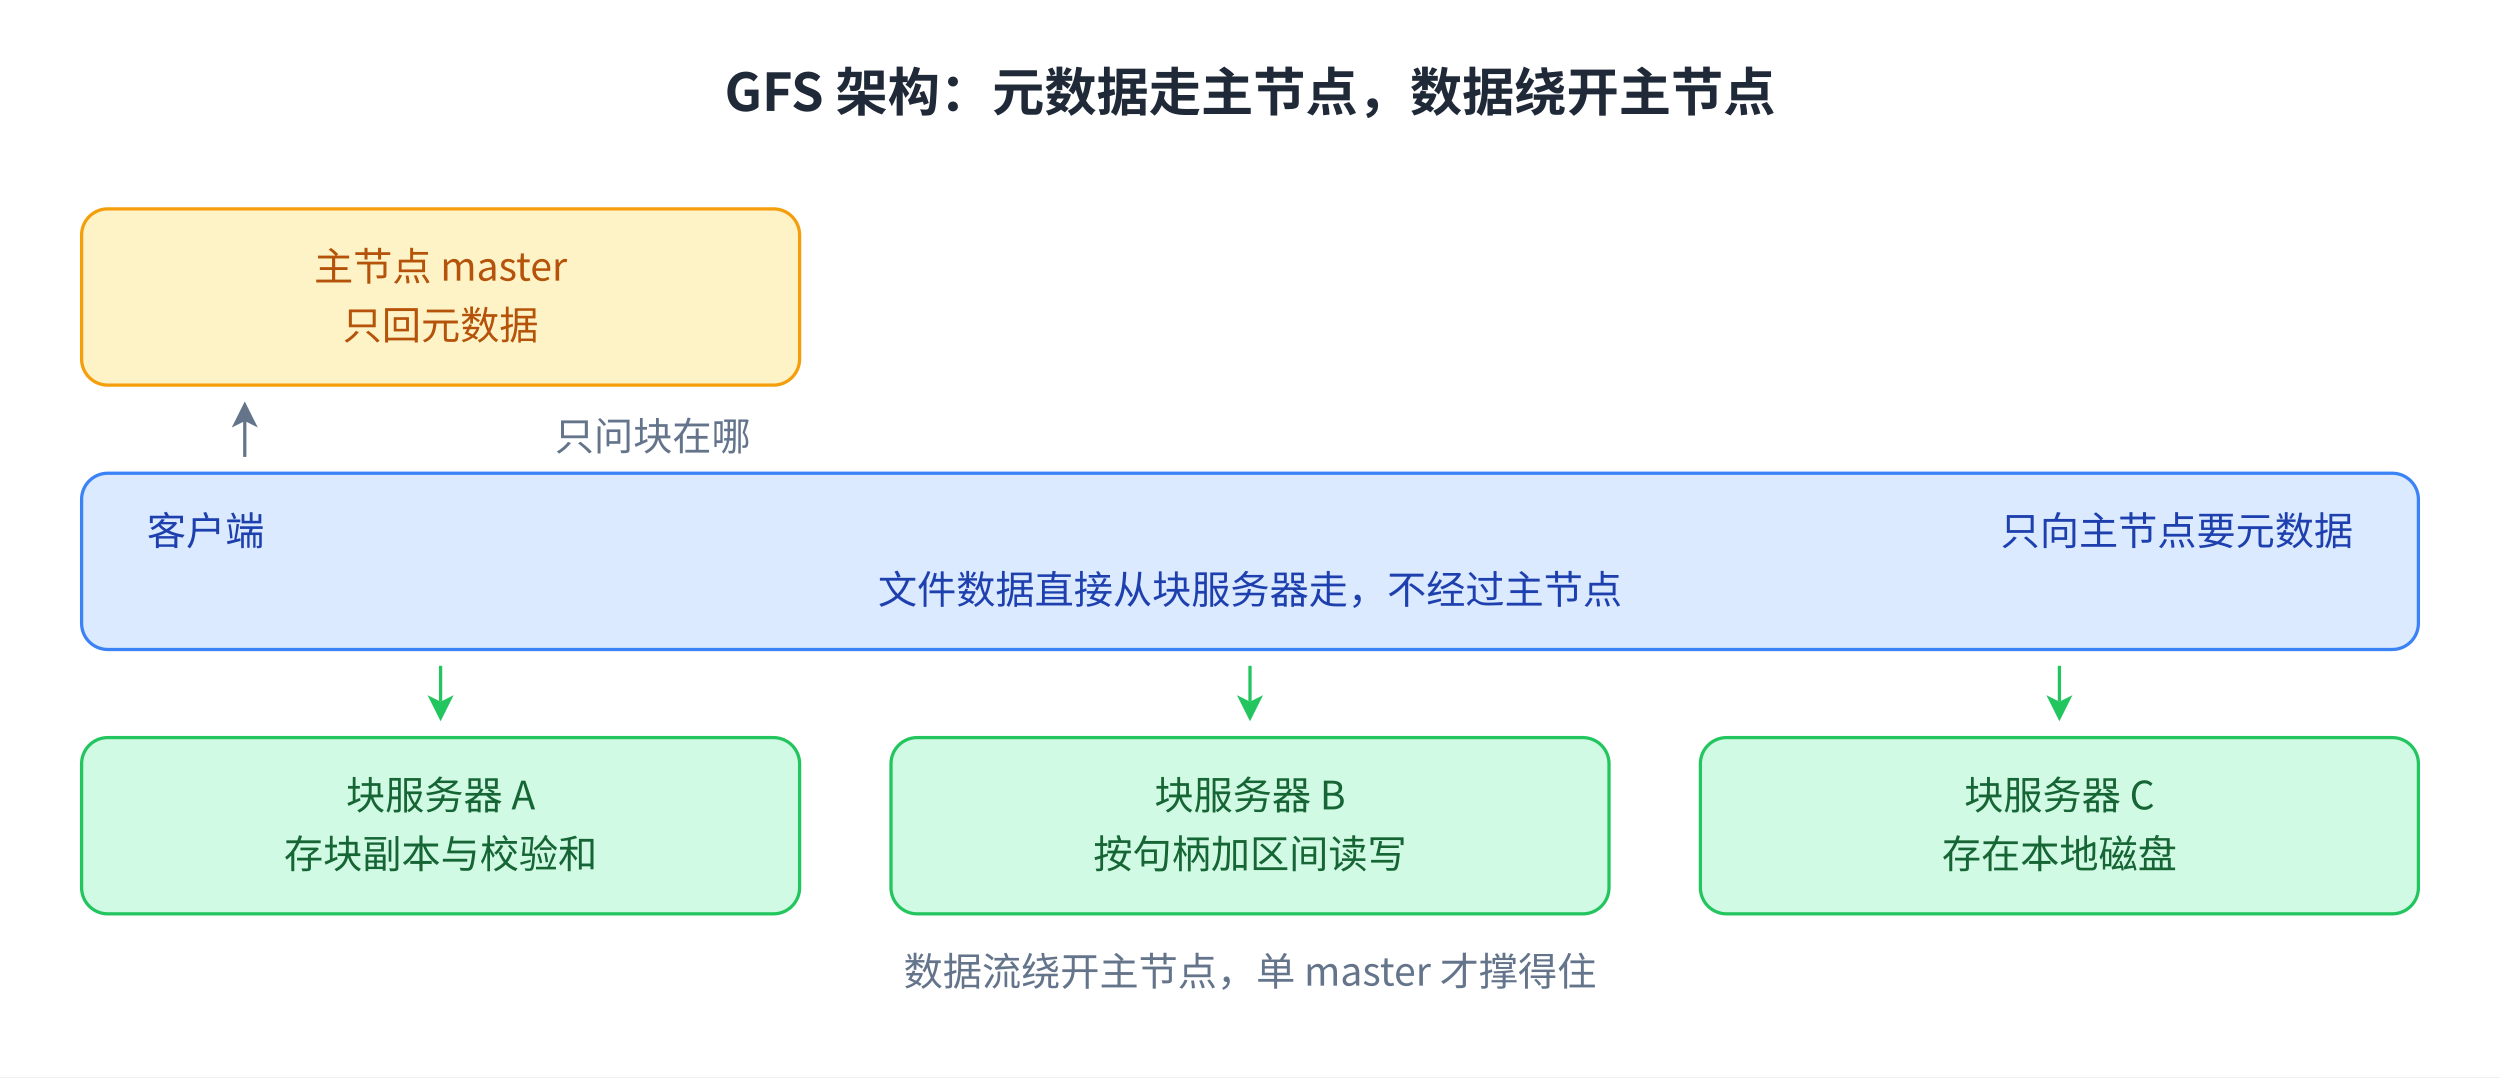
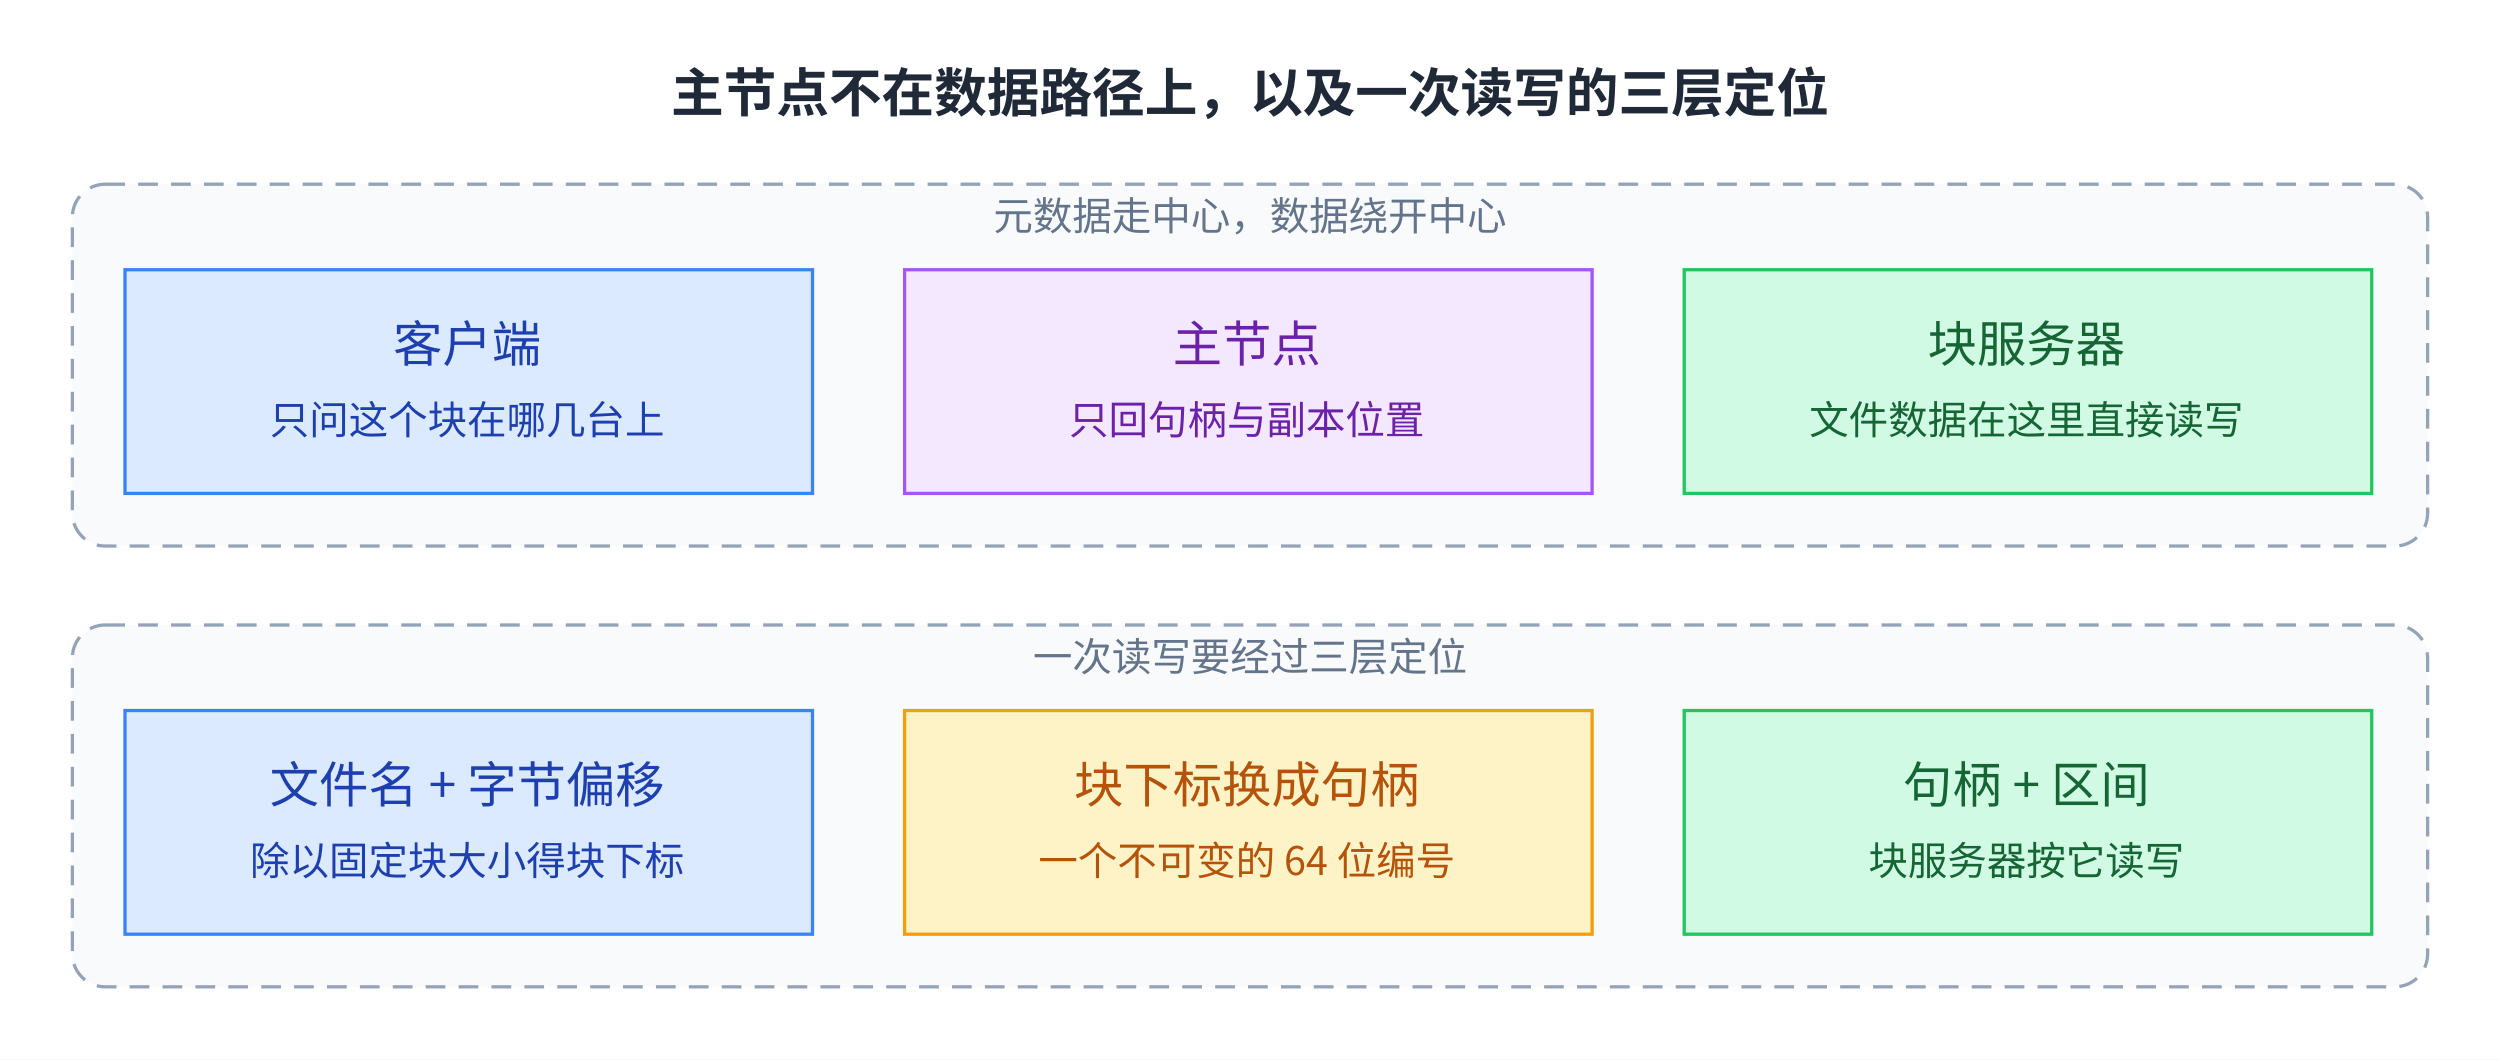
- <svg xmlns="http://www.w3.org/2000/svg" viewBox="0 0 766 330" width="766" height="330" role="img" aria-labelledby="fig-gfs-1-title fig-gfs-1-desc">
+ <svg xmlns="http://www.w3.org/2000/svg" viewBox="0 0 760 322" width="760" height="322" role="img" aria-labelledby="fig-gfs-1-title fig-gfs-1-desc">
  <defs>
    <style>
      text { font-family: 'PingFang SC', 'Microsoft YaHei', 'Noto Sans CJK SC', system-ui, sans-serif; }
    </style>
    <marker id="arrow" markerWidth="8" markerHeight="8" refX="2" refY="4" orient="auto" markerUnits="userSpaceOnUse">
      <path d="M0,0 L8,4 L0,8 L2,4 z" fill="#64748b" />
    </marker>
-     <marker id="arrow-green" markerWidth="8" markerHeight="8" refX="2" refY="4" orient="auto" markerUnits="userSpaceOnUse">
-       <path d="M0,0 L8,4 L0,8 L2,4 z" fill="#22c55e" />
-     </marker>
  </defs>
-   <rect x="0" y="0" width="766" height="330" fill="#ffffff" />
-   <text x="383" y="34" font-size="16" font-weight="600" fill="#1f2937" text-anchor="middle">GFS 架构：元数据走主节点，数据绕开主节点</text>
-   <path d="M75,140 L75,129" fill="none" stroke="#64748b" marker-end="url(#arrow)" />
-   <path d="M135,204 L135,215" fill="none" stroke="#22c55e" marker-end="url(#arrow-green)" />
-   <path d="M383,204 L383,215" fill="none" stroke="#22c55e" marker-end="url(#arrow-green)" />
-   <path d="M631,204 L631,215" fill="none" stroke="#22c55e" marker-end="url(#arrow-green)" />
-   <rect x="25" y="64" width="220" height="54" rx="8" fill="#fef3c7" stroke="#f59e0b" />
-   <text x="135" y="86" font-size="12" fill="#b45309" text-anchor="middle">主节点 master</text>
-   <text x="135" y="104" font-size="12" fill="#b45309" text-anchor="middle">只回元数据</text>
-   <rect x="25" y="145" width="716" height="54" rx="8" fill="#dbeafe" stroke="#3b82f6" />
-   <text x="45" y="167" font-size="12" fill="#1e40af">客户端</text>
-   <text x="721" y="167" font-size="12" fill="#1e40af" text-anchor="end">只向主节点要元数据</text>
-   <text x="383" y="185" font-size="12" fill="#1e40af" text-anchor="middle">文件数据直接从块服务器走，不经过主节点</text>
-   <text x="200" y="138" font-size="12" fill="#64748b" text-anchor="middle">只问块在哪</text>
-   <rect x="25" y="226" width="220" height="54" rx="8" fill="#d1fae5" stroke="#22c55e" />
-   <text x="135" y="248" font-size="12" fill="#166534" text-anchor="middle">块服务器 A</text>
-   <text x="135" y="266" font-size="12" fill="#166534" text-anchor="middle">存块副本与校验和</text>
-   <rect x="273" y="226" width="220" height="54" rx="8" fill="#d1fae5" stroke="#22c55e" />
-   <text x="383" y="248" font-size="12" fill="#166534" text-anchor="middle">块服务器 B</text>
-   <text x="383" y="266" font-size="12" fill="#166534" text-anchor="middle">按句柄加区间读写</text>
-   <rect x="521" y="226" width="220" height="54" rx="8" fill="#d1fae5" stroke="#22c55e" />
-   <text x="631" y="248" font-size="12" fill="#166534" text-anchor="middle">块服务器 C</text>
-   <text x="631" y="266" font-size="12" fill="#166534" text-anchor="middle">存在本地磁盘</text>
-   <text x="383" y="302" font-size="12" fill="#64748b" text-anchor="middle">数据流绕开主节点，单 master 才撑得住</text>
+   <rect x="0" y="0" width="760" height="322" fill="#ffffff" />
+   <text x="380" y="34" font-size="16" font-weight="600" fill="#1f2937" text-anchor="middle">主节点不在数据路径上，以及一次读写的三层定位</text>
+   <rect x="22" y="56" width="716" height="110" rx="10" fill="#f8fafc" stroke="#94a3b8" stroke-dasharray="6,4" />
+   <text x="380" y="70" font-size="12" fill="#64748b" text-anchor="middle">元数据走中心，数据绕开中心</text>
+   <rect x="22" y="190" width="716" height="110" rx="10" fill="#f8fafc" stroke="#94a3b8" stroke-dasharray="6,4" />
+   <text x="380" y="204" font-size="12" fill="#64748b" text-anchor="middle">一次读写要经过三层定位</text>
+   <rect x="38" y="82" width="209" height="68" fill="#dbeafe" stroke="#3b82f6" />
+   <text x="142" y="110" font-size="15" fill="#1e40af" text-anchor="middle">客户端</text>
+   <text x="142" y="132" font-size="12" fill="#1e40af" text-anchor="middle">只问这个块在哪几台上</text>
+   <rect x="275" y="82" width="209" height="68" fill="#f3e8ff" stroke="#a855f7" />
+   <text x="379" y="110" font-size="15" fill="#6b21a8" text-anchor="middle">主节点</text>
+   <text x="379" y="132" font-size="12" fill="#6b21a8" text-anchor="middle">只回句柄与副本位置</text>
+   <rect x="512" y="82" width="209" height="68" fill="#d1fae5" stroke="#22c55e" />
+   <text x="616" y="110" font-size="15" fill="#166534" text-anchor="middle">块服务器</text>
+   <text x="616" y="132" font-size="12" fill="#166534" text-anchor="middle">文件数据在这里直接读写</text>
+   <rect x="38" y="216" width="209" height="68" fill="#dbeafe" stroke="#3b82f6" />
+   <text x="142" y="244" font-size="15" fill="#1e40af" text-anchor="middle">文件名 + 字节偏移</text>
+   <text x="142" y="266" font-size="12" fill="#1e40af" text-anchor="middle">除以固定块大小得块下标</text>
+   <rect x="275" y="216" width="209" height="68" fill="#fef3c7" stroke="#f59e0b" />
+   <text x="379" y="244" font-size="15" fill="#b45309" text-anchor="middle">块下标换成句柄</text>
+   <text x="379" y="266" font-size="12" fill="#b45309" text-anchor="middle">一个不可变的 64 位编号</text>
+   <rect x="512" y="216" width="209" height="68" fill="#d1fae5" stroke="#22c55e" />
+   <text x="616" y="244" font-size="15" fill="#166534" text-anchor="middle">句柄 + 区间</text>
+   <text x="616" y="266" font-size="12" fill="#166534" text-anchor="middle">块服务器按它读写</text>
</svg>
